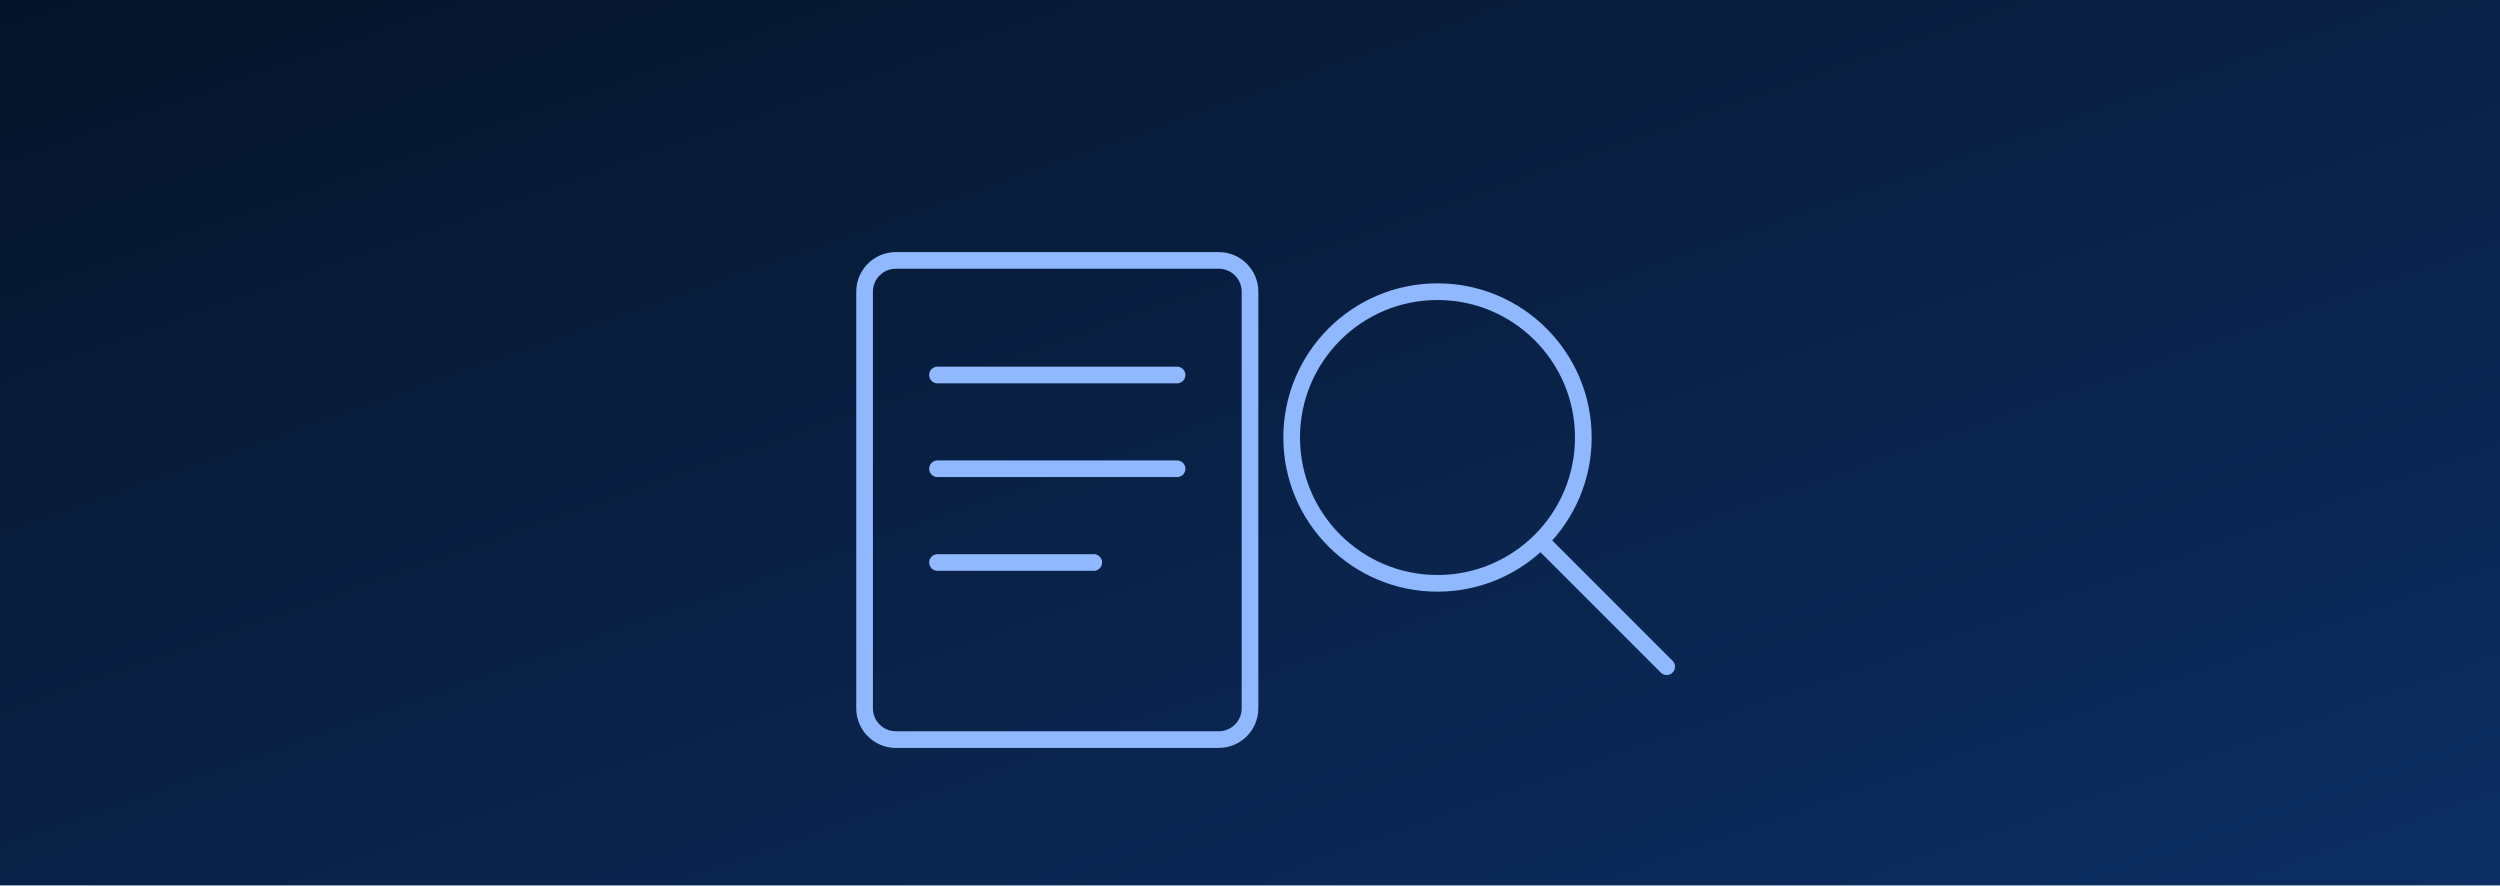
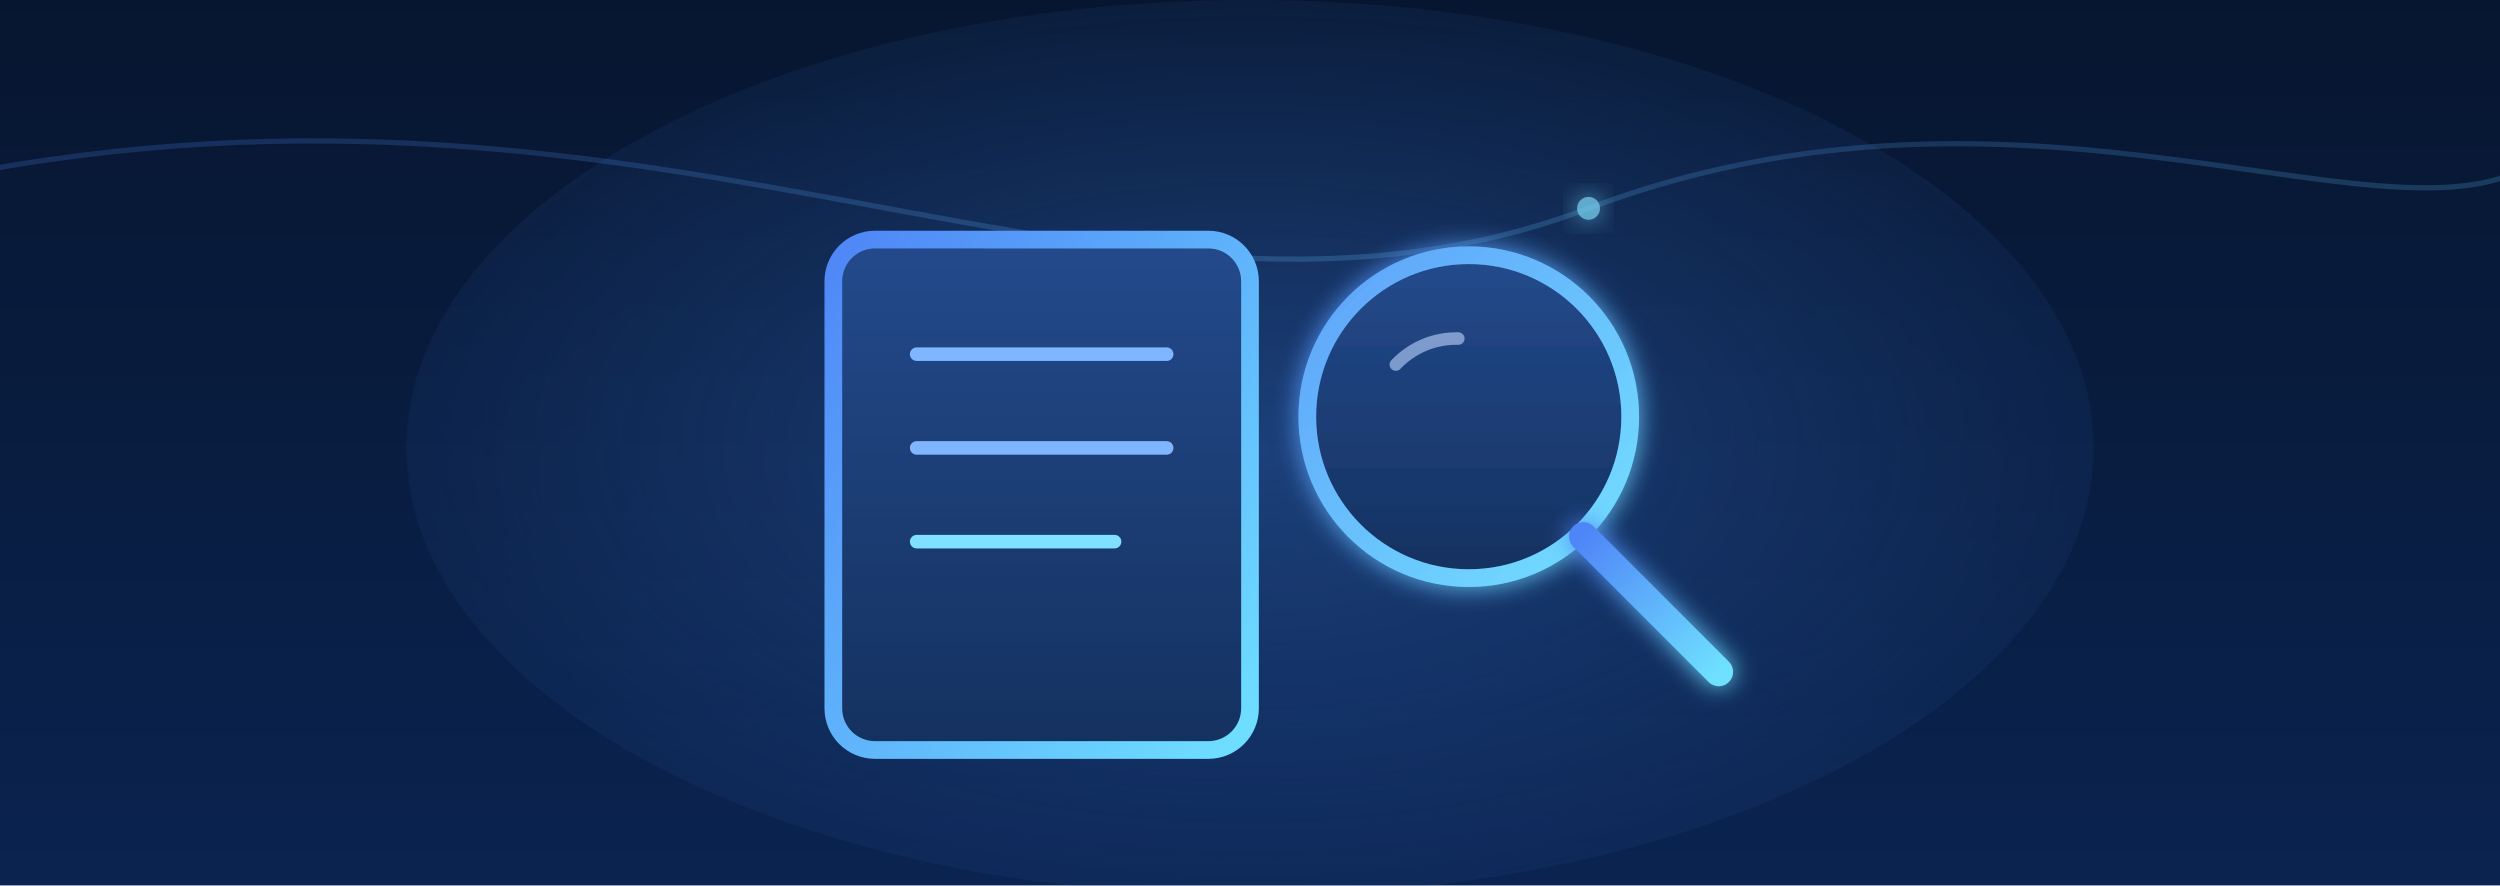
- <svg xmlns="http://www.w3.org/2000/svg" viewBox="0 0 480 170" role="img" aria-label="A magnifier inspecting a source document">
+ <svg xmlns="http://www.w3.org/2000/svg" viewBox="0 0 480 170" role="img" aria-label="A glowing magnifier inspecting a source document">
  <defs>
-     <linearGradient id="g" x1="0" y1="0" x2="1" y2="1">
-       <stop offset="0" stop-color="#061429" />
-       <stop offset="1" stop-color="#0c2e63" />
+     <linearGradient id="bgg" x1="0" y1="0" x2="0" y2="1">
+       <stop offset="0" stop-color="#071630" />
+       <stop offset="1" stop-color="#0a2350" />
    </linearGradient>
+     <radialGradient id="halo" cx="0.5" cy="0.5" r="0.62">
+       <stop offset="0" stop-color="#2f63b4" stop-opacity="0.5" />
+       <stop offset="1" stop-color="#2f63b4" stop-opacity="0" />
+     </radialGradient>
+     <linearGradient id="s" x1="0" y1="0" x2="1" y2="1">
+       <stop offset="0" stop-color="#4f86f7" />
+       <stop offset="1" stop-color="#6fe0ff" />
+     </linearGradient>
+     <linearGradient id="panel" x1="0" y1="0" x2="0" y2="1">
+       <stop offset="0" stop-color="#244a8c" />
+       <stop offset="1" stop-color="#14315f" />
+     </linearGradient>
+     <linearGradient id="area" x1="0" y1="0" x2="0" y2="1">
+       <stop offset="0" stop-color="#4f86f7" stop-opacity="0.45" />
+       <stop offset="1" stop-color="#4f86f7" stop-opacity="0" />
+     </linearGradient>
+     <filter id="gl" x="-60%" y="-60%" width="220%" height="220%">
+       <feGaussianBlur stdDeviation="2.3" result="b" />
+       <feMerge>
+         <feMergeNode in="b" />
+         <feMergeNode in="SourceGraphic" />
+       </feMerge>
+     </filter>
  </defs>
-   <rect width="480" height="170" fill="url(#g)" />
-   <g stroke="#8fb8ff" stroke-width="3.2" fill="none" stroke-linecap="round" stroke-linejoin="round">
-     <rect x="166" y="50" width="74" height="92" rx="6" />
-     <line x1="180" y1="72" x2="226" y2="72" />
-     <line x1="180" y1="90" x2="226" y2="90" />
-     <line x1="180" y1="108" x2="210" y2="108" />
-     <circle cx="276" cy="84" r="28" />
-     <line x1="296" y1="104" x2="320" y2="128" />
+   <rect width="480" height="170" fill="url(#bgg)" />
+   <ellipse cx="240" cy="86" rx="162" ry="86" fill="url(#halo)" />
+   <path d="M-10 34 C 130 6,215 74,305 40 S 470 56,492 26" fill="none" stroke="url(#s)" stroke-width="1" opacity="0.20" />
+   <circle cx="305" cy="40" r="2.2" fill="#7fe0ff" filter="url(#gl)" opacity="0.7" />
+   <g fill="none" stroke="url(#s)" stroke-width="3.4" stroke-linecap="round" stroke-linejoin="round">
+     <rect x="160" y="46" width="80" height="98" rx="8" fill="url(#panel)" />
+     <g stroke="#7fb6ff" stroke-width="2.6">
+       <line x1="176" y1="68" x2="224" y2="68" />
+       <line x1="176" y1="86" x2="224" y2="86" />
+     </g>
+     <g stroke="#7fe0ff" stroke-width="2.6">
+       <line x1="176" y1="104" x2="214" y2="104" />
+     </g>
+     <circle cx="282" cy="80" r="31" fill="url(#panel)" stroke="url(#s)" stroke-width="3.4" filter="url(#gl)" />
+     <circle cx="282" cy="80" r="31" fill="none" stroke="#7fe0ff" stroke-opacity="0.3" />
+     <path d="M268 70 a16 16 0 0 1 12 -5" stroke="#bcd6ff" stroke-width="2.4" opacity="0.6" />
+     <line x1="304" y1="103" x2="330" y2="129" stroke-width="5.5" filter="url(#gl)" />
  </g>
</svg>
